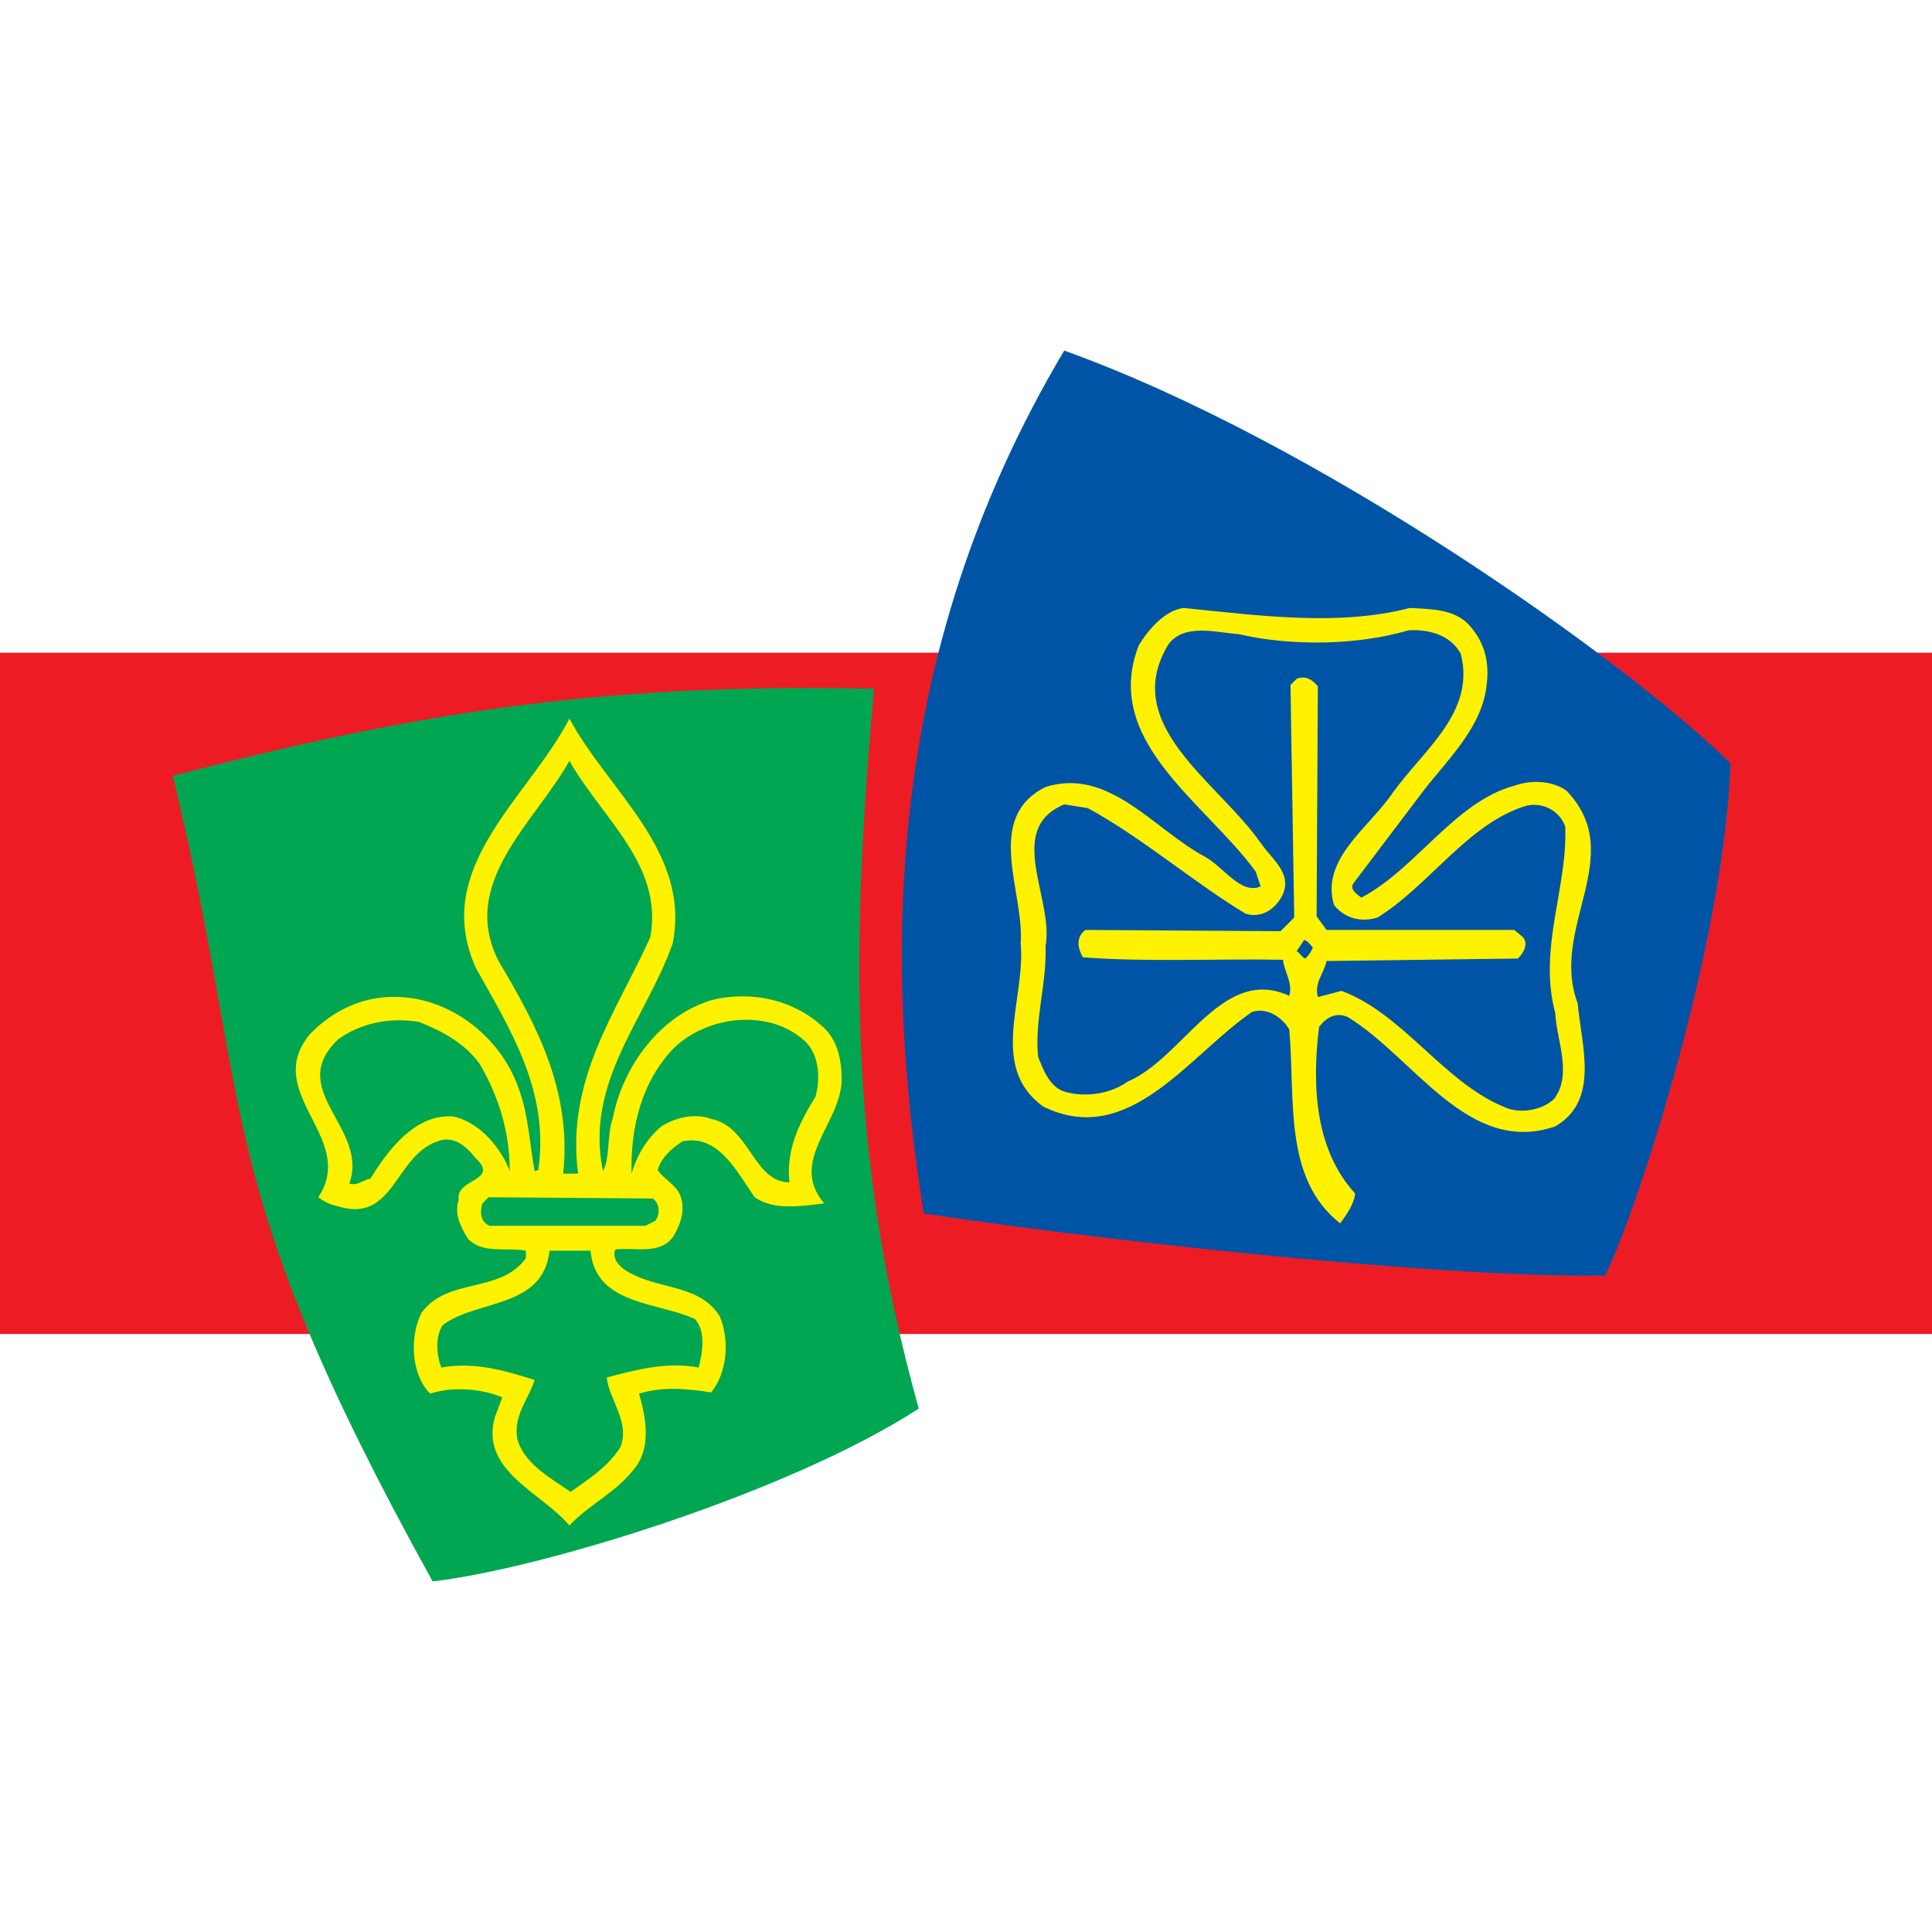
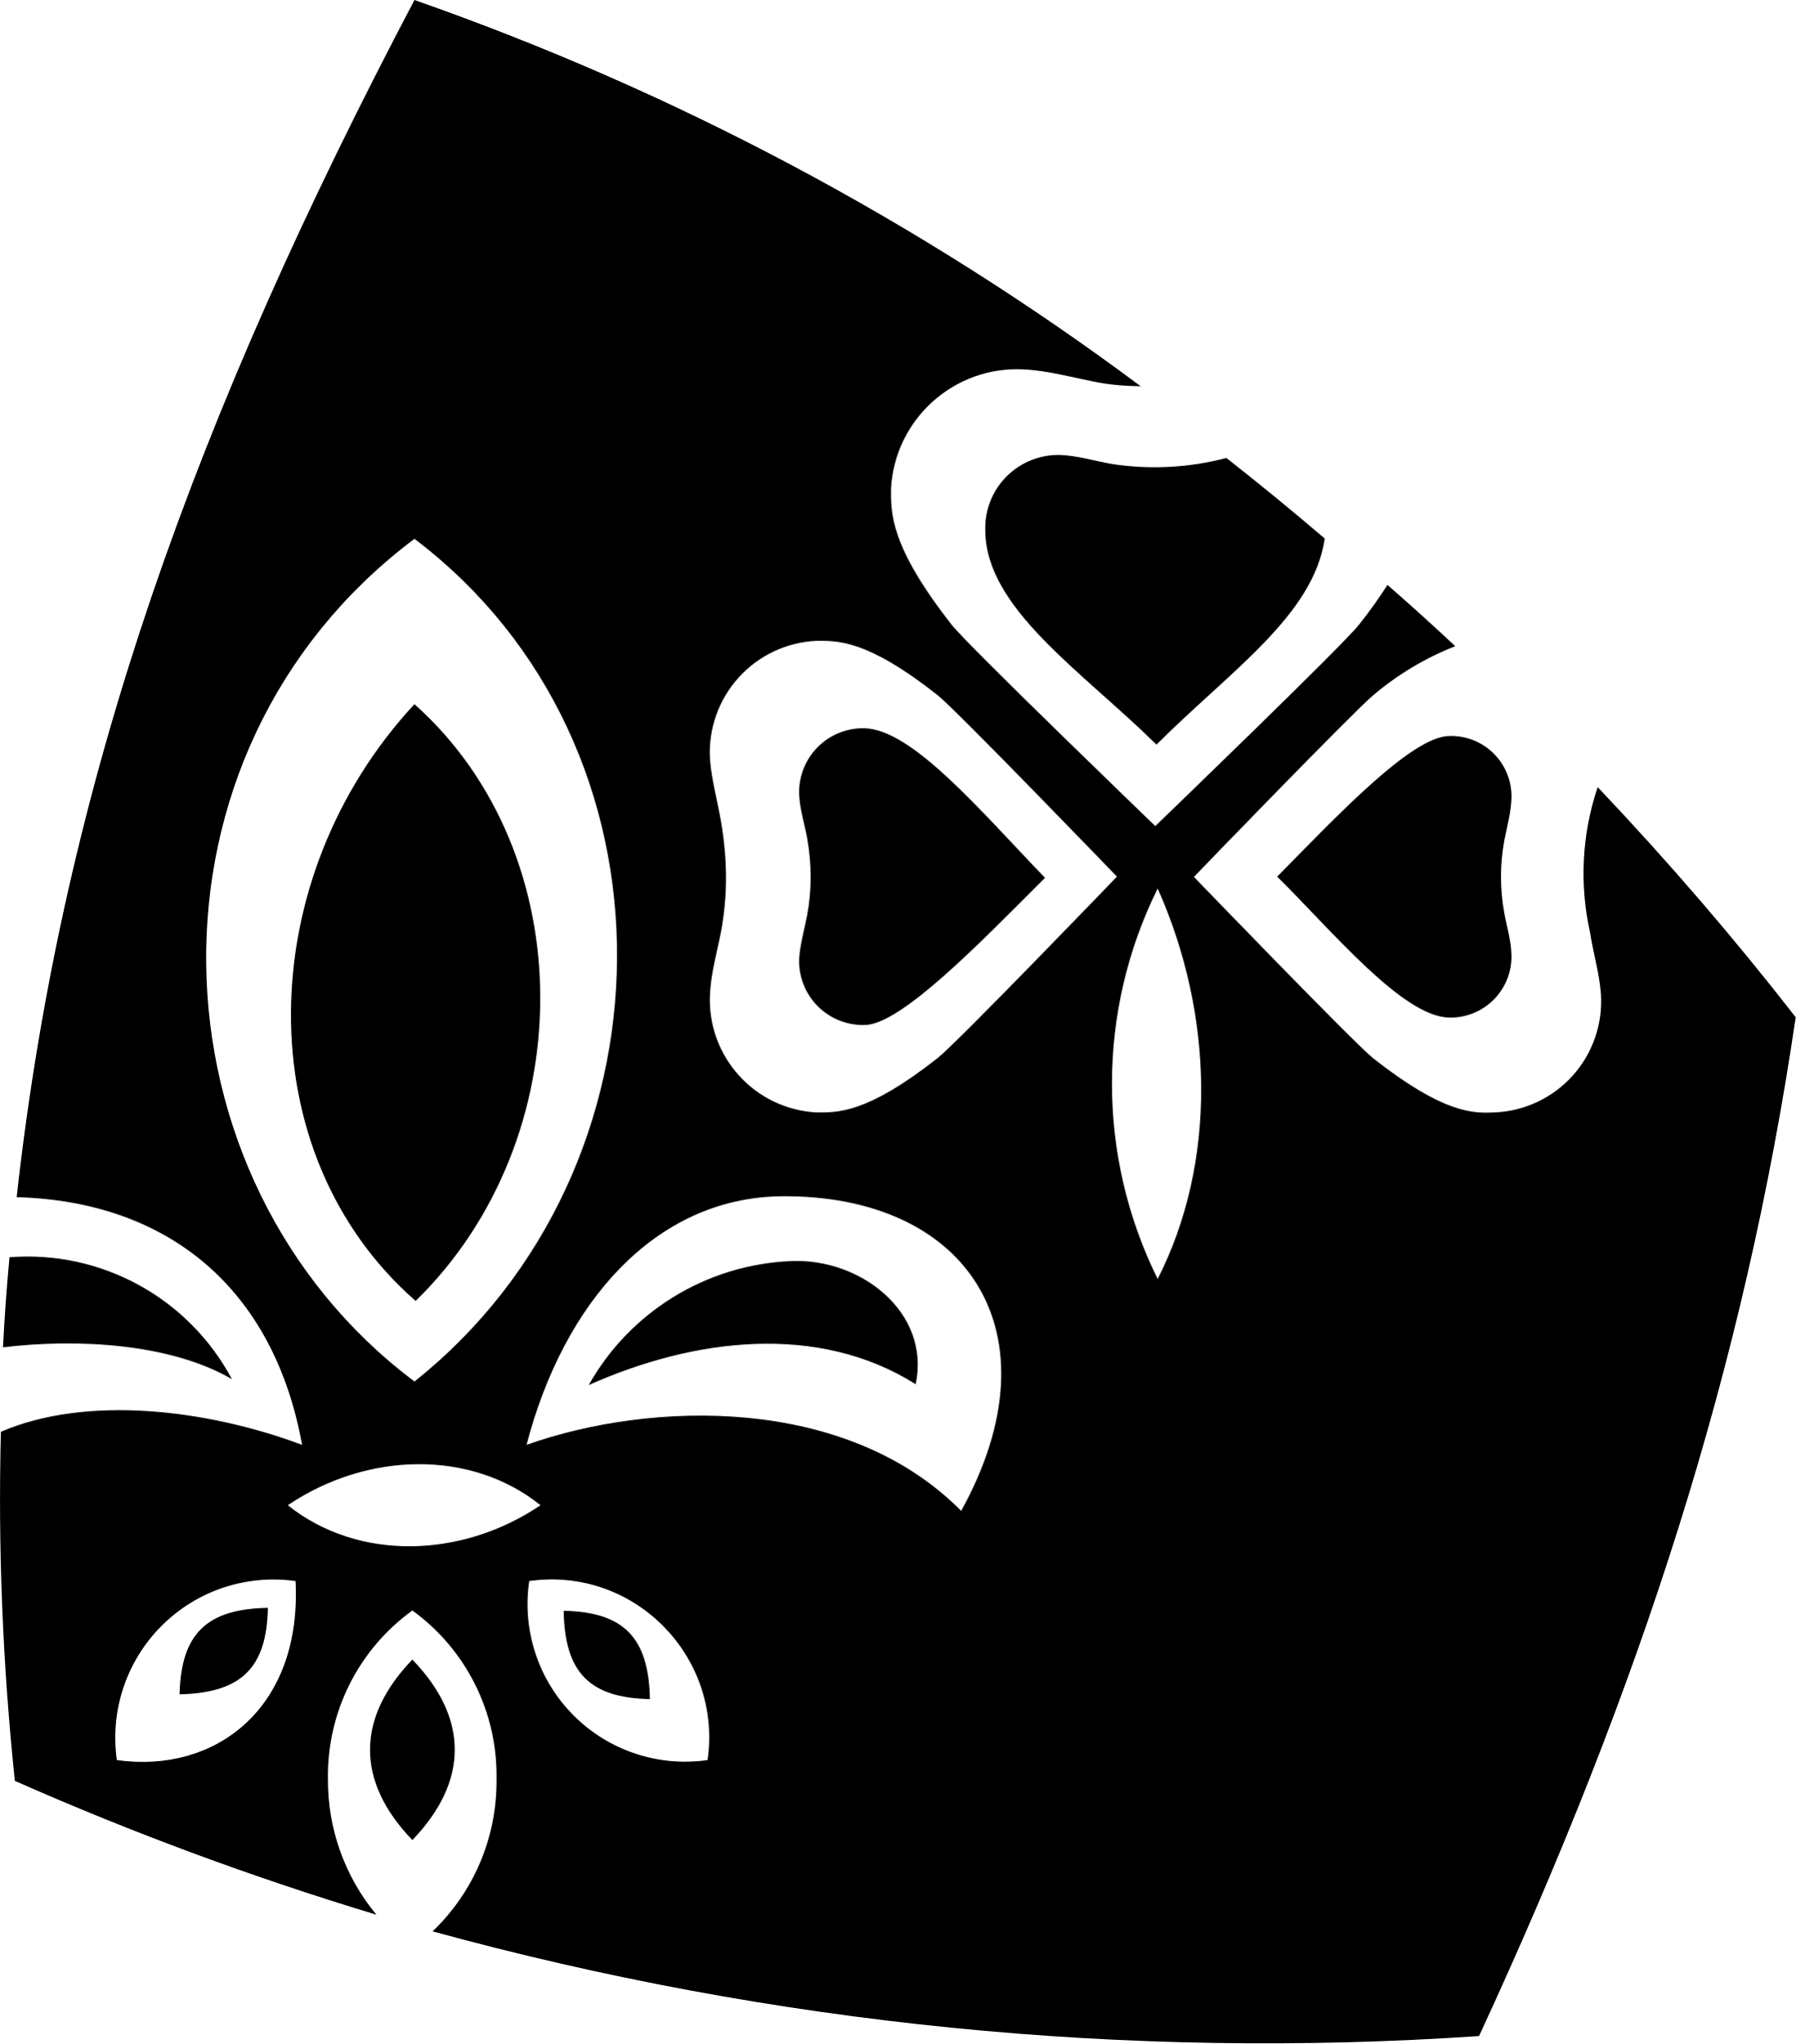
- <svg xmlns="http://www.w3.org/2000/svg" viewBox="0 0 155.4 155.4" style="enable-background:new 0 0 155.4 155.4">
-   <path d="M0 52.5h155.4v54.8H0V52.5z" style="fill:#ed1c24" />
-   <path d="M85.6 28.2c20.1 7.2 44.8 24.6 53.6 33.2-.6 15.4-8 37.2-10.1 41.2-14.5.2-43.2-3.2-54.8-5-3.2-20-3.4-44.7 11.3-69.4" style="fill:#0054a6" />
-   <path d="M13.9 62.4c18.9-4.9 33.9-7.5 56.4-7-1.8 20.4-2.2 37.1 3.6 57.9-10.5 6.8-30.4 12.9-39.1 13.9-18.1-32.7-14.3-37.5-20.9-64.8" style="fill:#00a651" />
-   <path d="M126 63.6c-1.1-.8-2.8-.9-4.2-.4-4.8 1.3-7.9 6.7-12.3 9-.4-.3-1-.7-.6-1.2l5.6-7.4c2.1-2.7 4.8-5.2 5.1-8.7.2-1.9-.3-3.4-1.5-4.7-1.2-1.2-2.9-1.2-4.7-1.3-5.7 1.5-12.3.6-18.2 0-1.5.2-2.8 1.7-3.6 3-3 7.7 5.3 12.6 9.4 18.2l.4 1.2c-1.6.7-3-1.6-4.5-2.4-4.1-2.2-7.7-7.2-12.8-5.6-5 2.5-1.7 8.4-2 12.6.4 4.5-2.6 9.9 1.8 13.1 6.9 3.4 11.7-4.1 16.8-7.6 1.2-.4 2.4.4 3 1.4.5 5.6-.5 12 4.1 15.6.5-.7 1.1-1.5 1.2-2.4-3.2-3.5-3.5-8.6-2.9-13.4.6-.8 1.4-1.2 2.3-.8 5.4 3.3 9.7 11.2 16.7 8.8 3.6-2.1 2.1-6.5 1.8-9.9-2.3-6.1 4.1-11.9-.9-17.1zm-21 13.5c-.3-.1-.4-.4-.7-.6l.6-.9c.3.1.5.4.7.6-.1.3-.3.6-.6.9zm20.1 4.4c.1 2.2 1.4 4.9-.1 6.9-1.1 1-2.9 1.2-4.1.6-4.8-2-8.1-7.5-13-9.3l-1.9.5c-.3-1.2.5-1.9.7-2.9l15.4-.2c.5-.5.9-1.3.3-1.8l-.6-.5h-15.1l-.8-1.1.1-18.5c-.4-.5-1-.9-1.7-.6l-.5.5.3 18.7-1.1 1.1-15.7-.1c-.8.6-.6 1.5-.2 2.2 5.2.4 10.7.1 16.1.2.1 1 .8 1.8.5 2.9-5.4-2.5-8.5 5-13 6.9-1.4 1-3.4 1.3-5.1.8-1.2-.4-1.7-1.8-2.1-2.8-.3-3 .7-5.8.6-8.9.7-3.8-3.3-9.4 1.5-11.4l1.9.3c4.4 2.4 8.4 5.9 12.7 8.5 1.4.4 2.5-.5 3-1.6.7-1.7-.9-2.8-1.8-4.1-3.4-4.9-11.4-9.5-7.4-16 1.3-1.7 3.9-.9 5.6-.8 4.3 1 9.6.9 13.7-.3 1.7-.1 3.4.4 4.2 1.9 1.2 4.7-3 7.7-5.5 11.2-1.9 2.8-5.8 5.3-4.7 9 .9 1.1 2.2 1.4 3.5 1 4.2-2.6 7.3-7.6 12-9 1.4-.3 2.7.5 3.1 1.7.2 4.9-2.2 9.8-.8 15zm-57.4 5.4c0-1.6-.3-3.2-1.5-4.3-2.4-2.2-5.7-2.9-8.8-2.2-4.3 1.2-7.3 5.4-8.1 9.5-.5 1.4-.2 3.2-.8 4.3C47 87 52 81.9 54.1 75.9c1.5-7.4-5.2-12.3-8.3-18.1-3.3 6.4-11.2 12-7.5 20.1 2.8 5 5.9 9.9 5 16.2l-.3.1c-.4-2.2-.5-4.6-1.3-6.7-1.3-3.7-4.7-6.6-8.5-7.2-3.2-.5-6 .6-8.2 2.8-4.1 4.8 3.8 8.4.6 13.2.4.3.9.6 1.5.7 4.6 1.5 4.6-4 8.1-5.2 1.3-.5 2.3.4 3.1 1.4 1.9 1.8-1.7 1.6-1.4 3.3-.4 1.2.2 2.2.7 3.1 1.2 1.3 3.1.7 4.7 1v.6c-2.1 2.9-6.3 1.5-8.4 4.4-1 2-.8 5 .7 6.5 1.8-.6 4.2-.4 5.8.3l-.6 1.6c-1.2 4.3 3.7 6 6 8.7 1.7-1.8 3.9-2.7 5.4-4.8 1.2-1.7.7-4.1.2-5.8 1.9-.6 3.9-.4 5.8-.1 1.3-1.6 1.5-4.2.7-6.1-1.5-2.5-4.7-2.2-7-3.4-.7-.3-1.8-1.1-1.4-2 1.6-.2 3.6.5 4.7-1.1.5-.9.9-1.9.6-3-.3-1.1-1.4-1.5-1.9-2.3.3-1 1.1-1.7 2-2.3 2.9-.6 4.4 2.5 5.8 4.5 1.6 1.1 3.7.7 5.6.5-2.9-3.4 1.3-6.4 1.4-9.9zm-27.6-9.6C36.9 71 43 66.2 45.8 61.2c2.6 4.6 7.6 8.4 6.5 14.2-2.7 6-6.8 11.4-5.8 19h-1.2c.7-6.6-2.1-11.9-5.2-17.1zm-3.7 12.5c-3-.2-5.2 2.7-6.6 5-.6.1-1 .6-1.7.4 1.6-4.5-5.2-7.5-.9-11.6 1.8-1.3 4.1-1.8 6.5-1.4 1.8.7 3.7 1.7 4.9 3.4 1.5 2.6 2.4 5.4 2.4 8.6-.6-1.7-2.4-4-4.6-4.4zm19.5 16.3c.9 1 .6 2.7.3 3.9-2.6-.5-5.1.2-7.4.8.2 1.8 1.9 3.6 1.1 5.6-1 1.6-2.6 2.6-4 3.6-1.6-1.1-3.8-2.3-4.3-4.3-.3-1.9.9-3.1 1.4-4.7-2.2-.7-4.8-1.5-7.5-1-.4-1-.5-2.5.1-3.4 2.7-2.1 8.1-1.3 8.6-6h3.3c.4 4.4 5.4 4.1 8.4 5.5zm-3.2-7.9l-.8.4H39.4c-.8-.3-.8-1.2-.6-1.8l.5-.5 13.2.1c.6.4.6 1.3.2 1.8zm4.5-8.2c-1.3-.5-2.9-.1-4 .6-1.2 1-2 2.4-2.4 3.8-.1-3.7.8-7.4 3.4-10.1 2.7-2.6 7.6-3.2 10.5-.6 1.2 1.1 1.3 3 .9 4.5-1.3 2.1-2.4 4.3-2.1 6.9-2.9 0-3.2-4.5-6.3-5.1z" style="fill:#fff200" />
+ <svg xmlns="http://www.w3.org/2000/svg" viewBox="0 0 60.4 68.71" fill="currentColor">
+   <path d="M13.94 23.68c-5.45 5.87-5.64 15.1.04 20.07 5.57-5.44 5.62-15.02-.04-20.07zM.32 42.27a71.5 71.5 0 0 0-.22 3.04c2.47-.3 5.62-.14 7.7 1.07a7.79 7.79 0 0 0-7.48-4.1Zm13.55 19.61c1.9-1.98 1.9-4.1 0-6.07-1.9 1.97-1.9 4.1 0 6.07zm36.97-35.03a2.03 2.03 0 0 0-2.08-2.1c-1.26 0-3.76 2.66-5.8 4.73 1.89 1.87 4.24 4.73 5.8 4.74a2.05 2.05 0 0 0 2.08-2.11c-.01-.48-.16-.95-.24-1.4a6.74 6.74 0 0 1 0-2.45c.1-.5.22-.93.24-1.4zM21.86 57.14c-.04-2.05-.86-2.93-2.9-2.97.03 2.05.85 2.93 2.9 2.97zm-15.82-.16c2.05-.05 2.93-.86 2.97-2.91-2.05.04-2.92.86-2.97 2.9zM35.69 15.3a2.46 2.46 0 0 0-2.55 2.52c0 2.63 3.23 4.73 5.76 7.22 2.48-2.48 5.28-4.34 5.66-6.93-1.1-.94-2.2-1.84-3.31-2.71a9.46 9.46 0 0 1-3.87.2c-.6-.11-1.11-.27-1.7-.3zm-6.61 9.19a2.15 2.15 0 0 0-2.2 2.22c.02.51.19 1.03.27 1.48.15.85.16 1.73 0 2.58-.1.53-.24.98-.27 1.48a2.15 2.15 0 0 0 2.2 2.22c1.22 0 3.9-2.78 6.07-4.95-2.17-2.25-4.46-4.99-6.07-5.03zm1.72 22.06c.51-2.42-1.86-4.25-4.2-4.14a8.2 8.2 0 0 0-6.8 4.17c3.54-1.58 7.71-2.1 11-.03z" />
+   <path d="M53.74 26.47a9.07 9.07 0 0 0-.26 4.87c.12.76.32 1.4.37 2.1a3.74 3.74 0 0 1-3.58 3.97c-.7.03-1.69.06-4.08-1.82-.63-.5-6.03-6.1-6.03-6.1 0-.01 5.41-5.6 6.03-6.11a9.79 9.79 0 0 1 2.76-1.65c-.75-.7-1.5-1.38-2.28-2.06-.26.4-.56.84-.96 1.34-.55.7-6.84 6.76-6.85 6.77 0 0-6.29-6.06-6.85-6.77-2.1-2.68-2.04-3.78-2.04-4.58a4.25 4.25 0 0 1 4.45-4.01c.81.04 1.65.27 2.36.41.52.11 1.06.15 1.59.16A91.43 91.43 0 0 0 13.94 0C6.64 13.87 2.13 26.17.56 40.26c5.12.14 8.65 3.09 9.6 8.33-3.2-1.2-7.25-1.68-10.13-.44-.1 3.92.06 7.84.47 11.74 3.96 1.75 8.02 3.25 12.16 4.5a7.06 7.06 0 0 1-1.63-4.56 6.85 6.85 0 0 1 2.84-5.67 6.85 6.85 0 0 1 2.83 5.67 6.97 6.97 0 0 1-2.15 5.12 105.94 105.94 0 0 0 35.2 3.52c5.48-11.84 8.92-22.52 10.65-34.26-2.02-2.6-4.25-5.2-6.66-7.74zm-39.8-8.35c9.2 6.96 8.97 21.2 0 28.34-9.08-6.82-9.6-21.13 0-28.34zM3.93 59.19a5.32 5.32 0 0 1 6.01-6.02c.22 4.26-2.68 6.49-6.01 6.02zm5.75-8.57c2.67-1.8 6.16-1.88 8.5 0-2.66 1.8-6.15 1.88-8.5 0zm14.12 8.57a5.3 5.3 0 0 1-6-6.02c3.5-.5 6.5 2.51 6 6.02zm8.53-8.38c-3.84-3.88-10.39-3.72-14.62-2.22 1.25-4.8 4.33-8.3 8.55-8.36 6.3-.07 9.38 4.6 6.07 10.58zm5.24-21.33s-5.4 5.61-6.03 6.1c-2.4 1.89-3.38 1.83-4.08 1.83a3.79 3.79 0 0 1-3.58-3.96c.03-.72.24-1.43.37-2.11.24-1.27.21-2.5 0-3.72-.13-.75-.32-1.4-.37-2.1a3.76 3.76 0 0 1 3.58-3.97c.7 0 1.69-.06 4.08 1.83.63.5 6.03 6.1 6.03 6.1zm1.37 13.53a14.78 14.78 0 0 1 0-13.13c1.9 4.26 2 9.2 0 13.13z" />
</svg>
